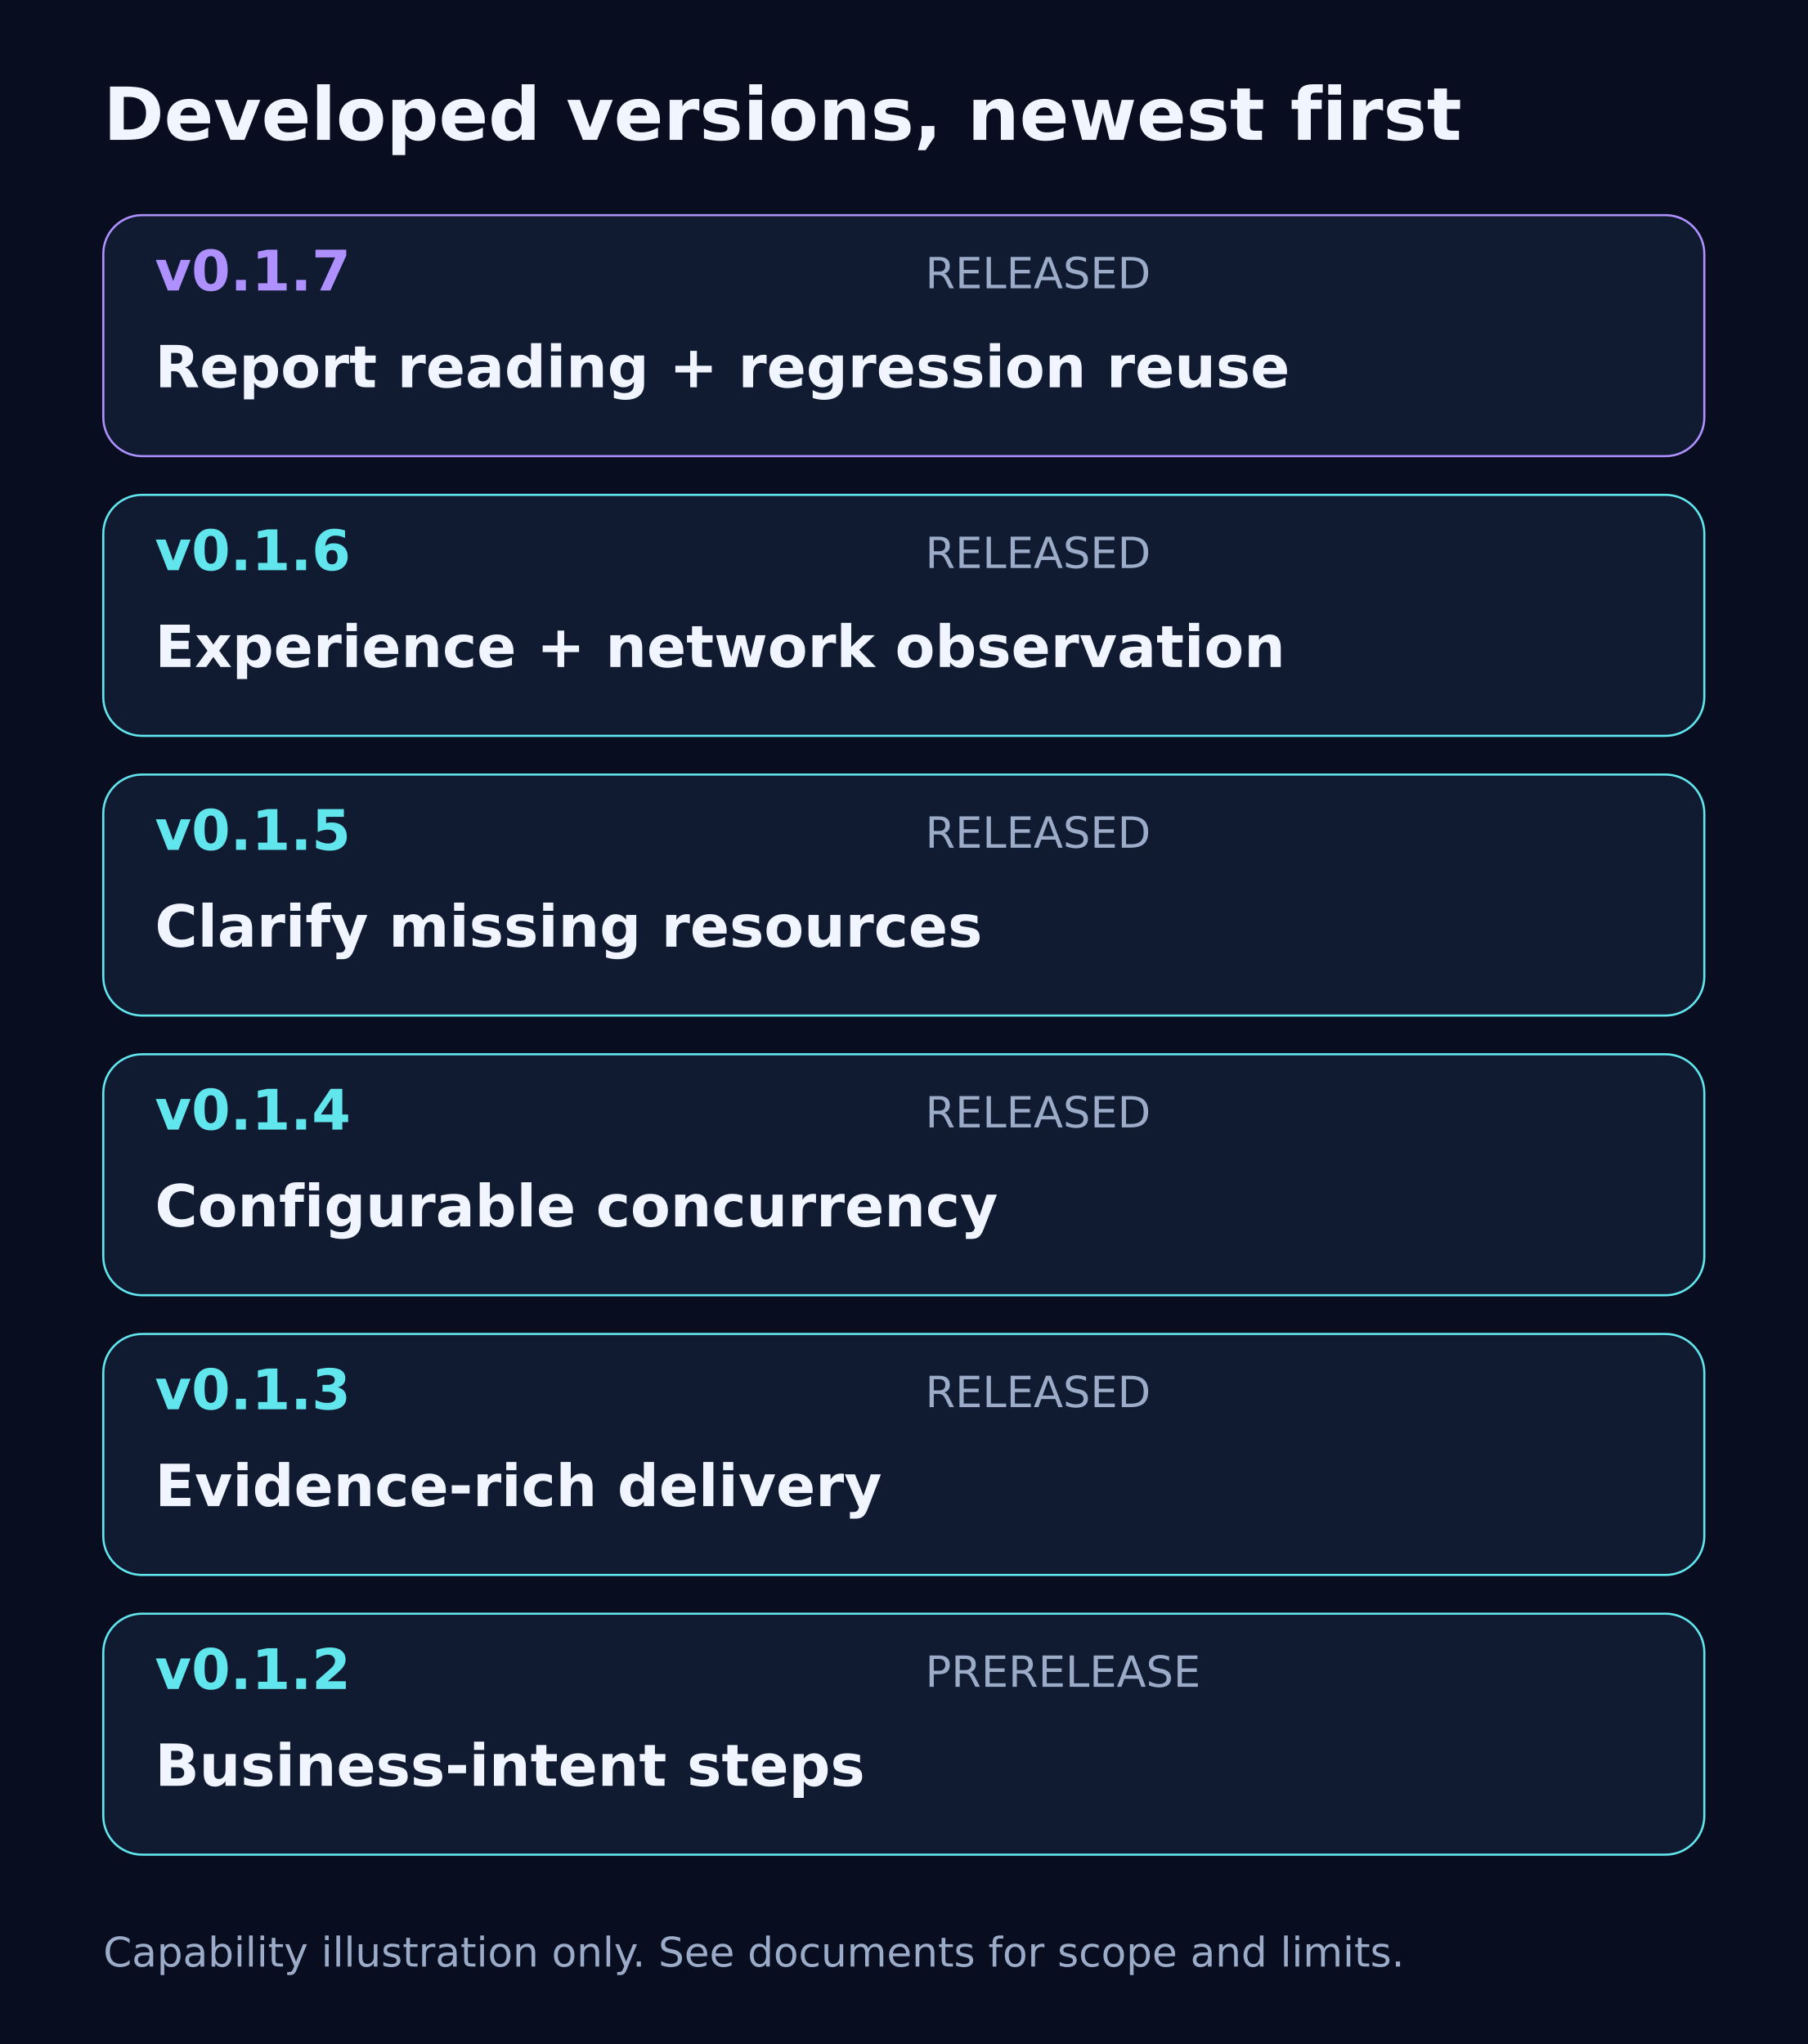
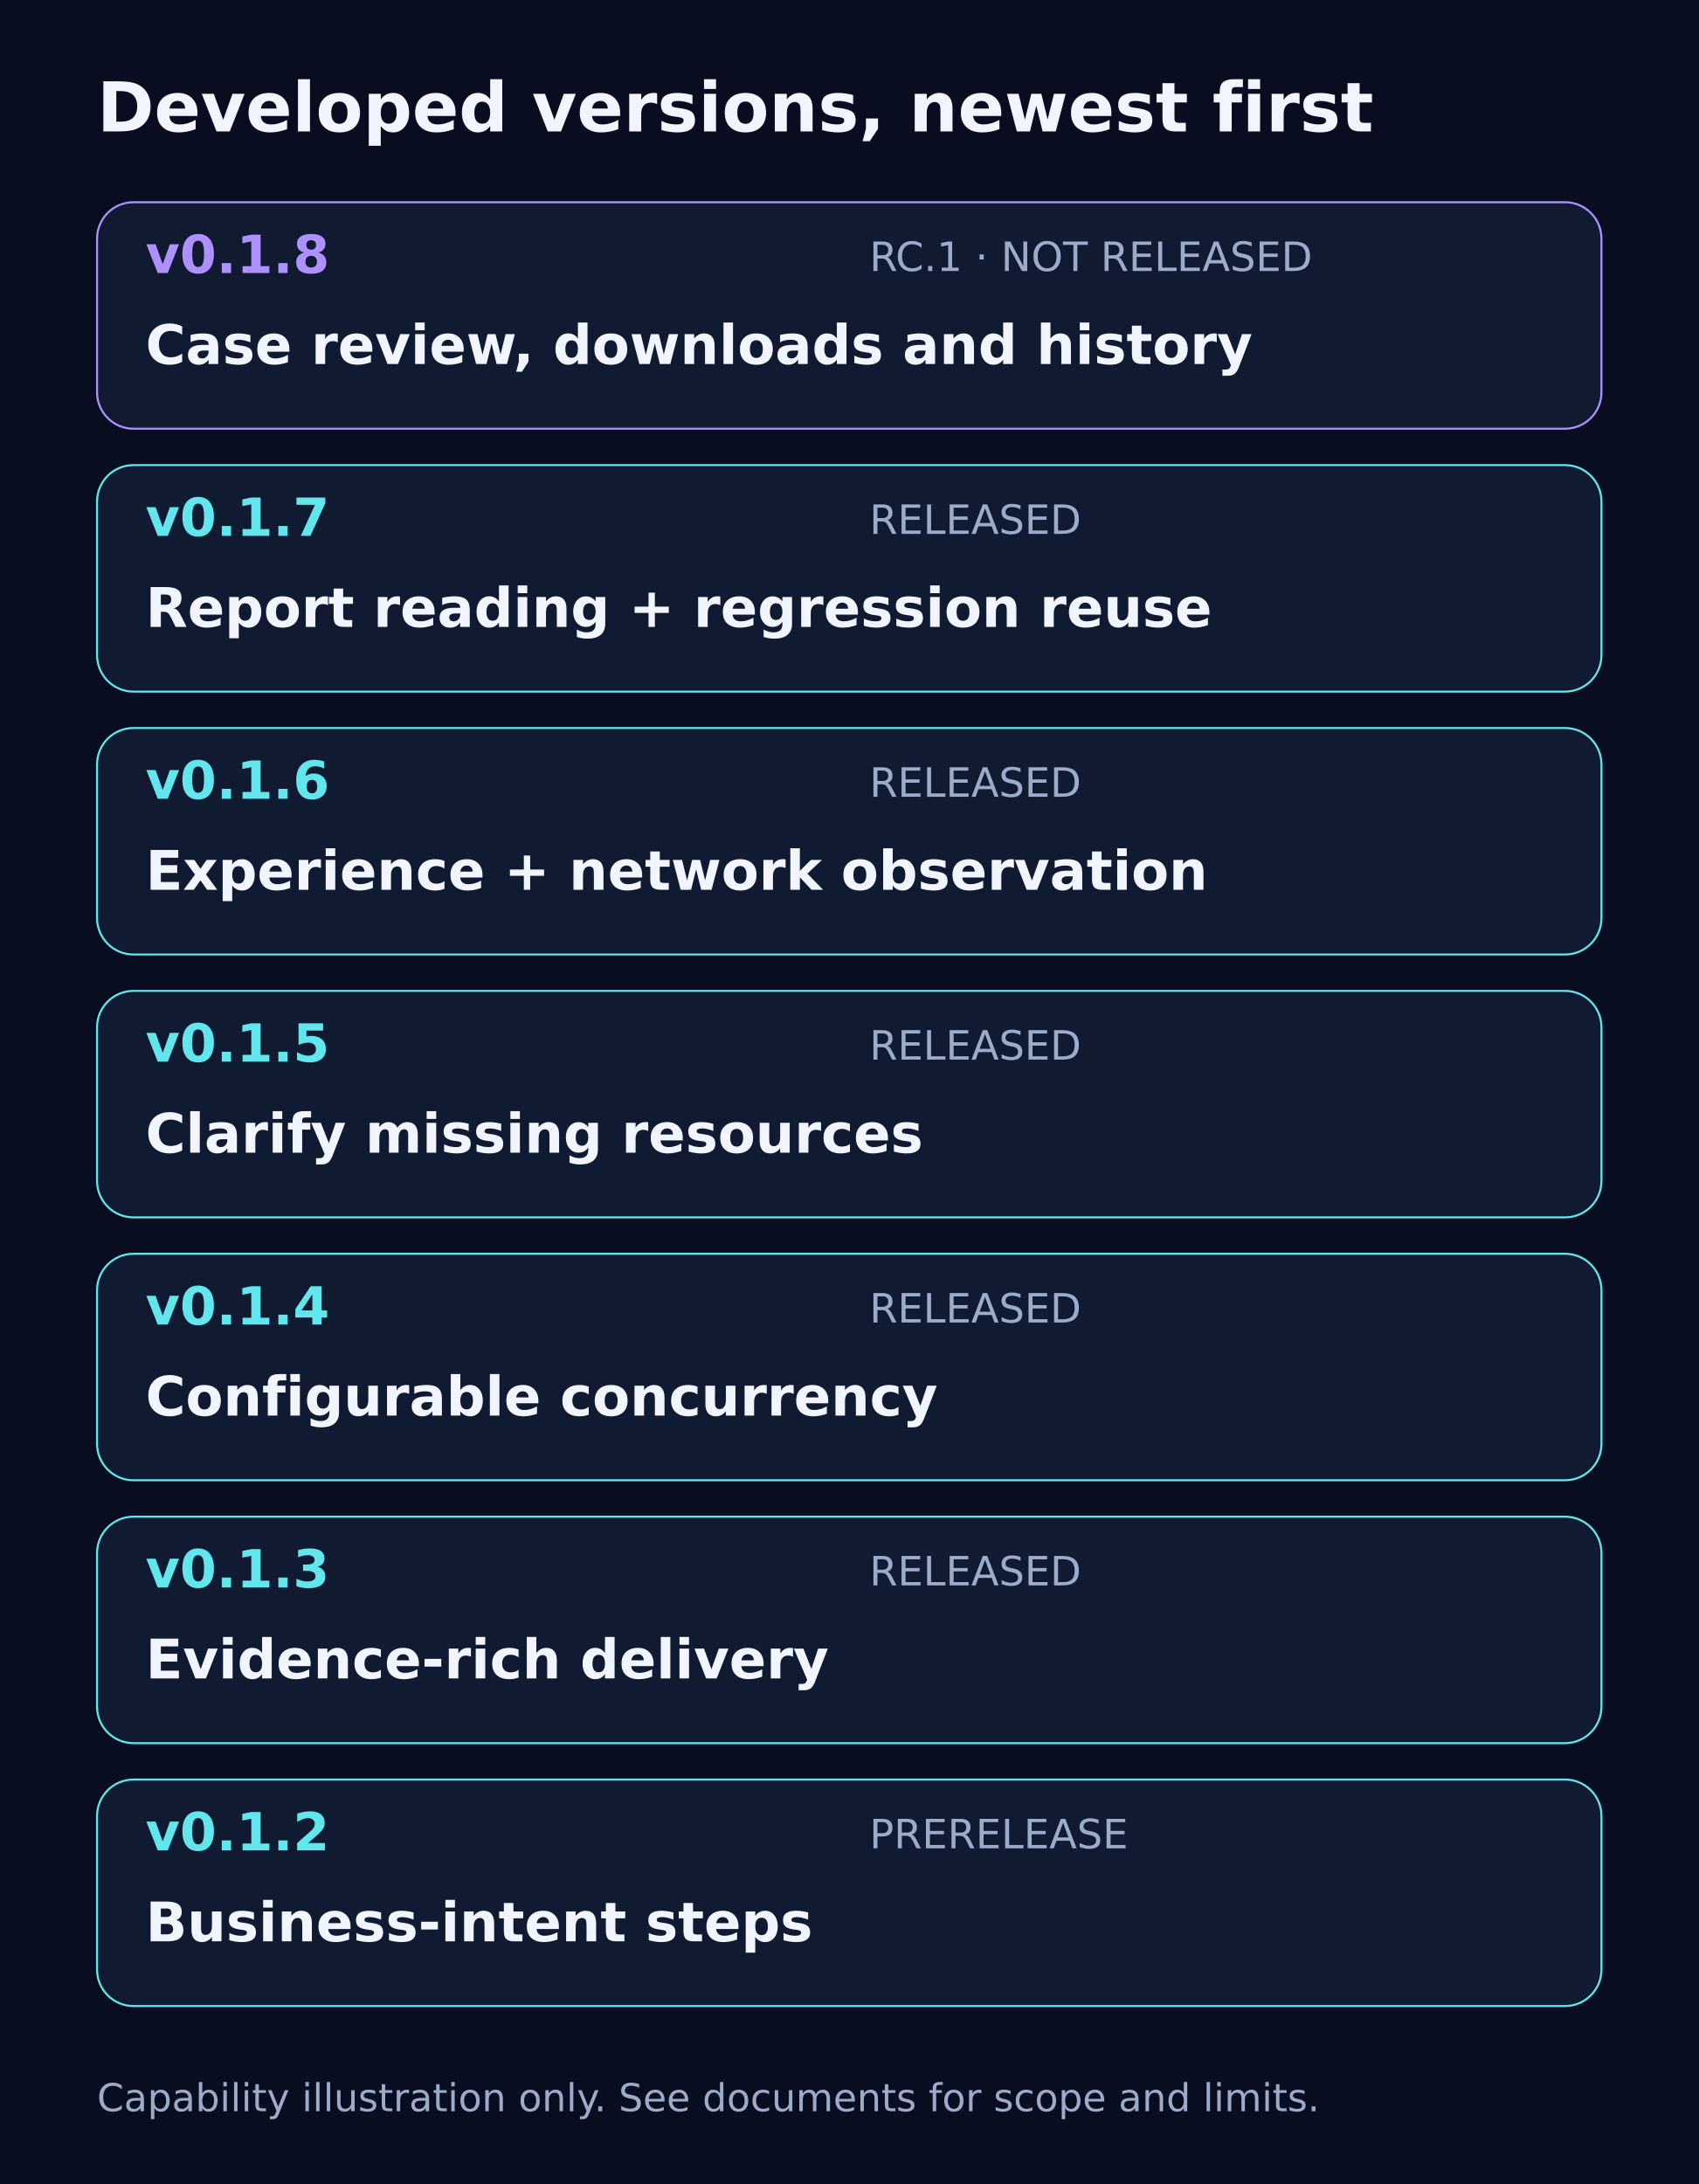
- <svg xmlns="http://www.w3.org/2000/svg" width="840" height="950" viewBox="0 0 840 950" role="img" aria-label="Version history — newest first">
+ <svg xmlns="http://www.w3.org/2000/svg" width="840" height="1080" viewBox="0 0 840 1080" role="img" aria-label="Version history — newest first">
  <defs>
    <linearGradient id="g">
      <stop stop-color="#61e6ed" />
      <stop offset="1" stop-color="#ae91ff" />
    </linearGradient>
    <marker id="arrow" markerWidth="8" markerHeight="8" refX="7" refY="4" orient="auto">
      <path d="M0,0 L8,4 L0,8" fill="#61e6ed" />
    </marker>
  </defs>
  <g font-family="DejaVu Sans, Noto Sans CJK SC, sans-serif">
-     <rect x="0" y="0" width="840" height="950" rx="0" fill="#080e20" stroke="#080e20" />
+     <rect x="0" y="0" width="840" height="1080" rx="0" fill="#080e20" stroke="#080e20" />
    <path d="M0,2 H840" stroke="url(#g)" stroke-width="4" />
    <text x="48" y="65" font-size="34" fill="#f1f5ff" font-weight="700">Developed versions, newest first</text>
    <rect x="48" y="100" width="744" height="112" rx="18" fill="#101b32" stroke="#ae91ff" />
-     <text x="72" y="135" font-size="26" fill="#ae91ff" font-weight="700">v0.1.7</text>
-     <text x="430" y="134" font-size="20" fill="#9cacc8" font-weight="400">RELEASED</text>
-     <text x="72" y="180" font-size="27" fill="#f1f5ff" font-weight="700">Report reading + regression reuse</text>
+     <text x="72" y="135" font-size="26" fill="#ae91ff" font-weight="700">v0.1.8</text>
+     <text x="430" y="134" font-size="20" fill="#9cacc8" font-weight="400">RC.1 · NOT RELEASED</text>
+     <text x="72" y="180" font-size="27" fill="#f1f5ff" font-weight="700">Case review, downloads and history</text>
    <rect x="48" y="230" width="744" height="112" rx="18" fill="#101b32" stroke="#61e6ed" />
-     <text x="72" y="265" font-size="26" fill="#61e6ed" font-weight="700">v0.1.6</text>
+     <text x="72" y="265" font-size="26" fill="#61e6ed" font-weight="700">v0.1.7</text>
    <text x="430" y="264" font-size="20" fill="#9cacc8" font-weight="400">RELEASED</text>
-     <text x="72" y="310" font-size="27" fill="#f1f5ff" font-weight="700">Experience + network observation</text>
+     <text x="72" y="310" font-size="27" fill="#f1f5ff" font-weight="700">Report reading + regression reuse</text>
    <rect x="48" y="360" width="744" height="112" rx="18" fill="#101b32" stroke="#61e6ed" />
-     <text x="72" y="395" font-size="26" fill="#61e6ed" font-weight="700">v0.1.5</text>
+     <text x="72" y="395" font-size="26" fill="#61e6ed" font-weight="700">v0.1.6</text>
    <text x="430" y="394" font-size="20" fill="#9cacc8" font-weight="400">RELEASED</text>
-     <text x="72" y="440" font-size="27" fill="#f1f5ff" font-weight="700">Clarify missing resources</text>
+     <text x="72" y="440" font-size="27" fill="#f1f5ff" font-weight="700">Experience + network observation</text>
    <rect x="48" y="490" width="744" height="112" rx="18" fill="#101b32" stroke="#61e6ed" />
-     <text x="72" y="525" font-size="26" fill="#61e6ed" font-weight="700">v0.1.4</text>
+     <text x="72" y="525" font-size="26" fill="#61e6ed" font-weight="700">v0.1.5</text>
    <text x="430" y="524" font-size="20" fill="#9cacc8" font-weight="400">RELEASED</text>
-     <text x="72" y="570" font-size="27" fill="#f1f5ff" font-weight="700">Configurable concurrency</text>
+     <text x="72" y="570" font-size="27" fill="#f1f5ff" font-weight="700">Clarify missing resources</text>
    <rect x="48" y="620" width="744" height="112" rx="18" fill="#101b32" stroke="#61e6ed" />
-     <text x="72" y="655" font-size="26" fill="#61e6ed" font-weight="700">v0.1.3</text>
+     <text x="72" y="655" font-size="26" fill="#61e6ed" font-weight="700">v0.1.4</text>
    <text x="430" y="654" font-size="20" fill="#9cacc8" font-weight="400">RELEASED</text>
-     <text x="72" y="700" font-size="27" fill="#f1f5ff" font-weight="700">Evidence-rich delivery</text>
+     <text x="72" y="700" font-size="27" fill="#f1f5ff" font-weight="700">Configurable concurrency</text>
    <rect x="48" y="750" width="744" height="112" rx="18" fill="#101b32" stroke="#61e6ed" />
-     <text x="72" y="785" font-size="26" fill="#61e6ed" font-weight="700">v0.1.2</text>
-     <text x="430" y="784" font-size="20" fill="#9cacc8" font-weight="400">PRERELEASE</text>
-     <text x="72" y="830" font-size="27" fill="#f1f5ff" font-weight="700">Business-intent steps</text>
-     <text x="48" y="914" font-size="19" fill="#9cacc8" font-weight="400">Capability illustration only. See documents for scope and limits.</text>
+     <text x="72" y="785" font-size="26" fill="#61e6ed" font-weight="700">v0.1.3</text>
+     <text x="430" y="784" font-size="20" fill="#9cacc8" font-weight="400">RELEASED</text>
+     <text x="72" y="830" font-size="27" fill="#f1f5ff" font-weight="700">Evidence-rich delivery</text>
+     <rect x="48" y="880" width="744" height="112" rx="18" fill="#101b32" stroke="#61e6ed" />
+     <text x="72" y="915" font-size="26" fill="#61e6ed" font-weight="700">v0.1.2</text>
+     <text x="430" y="914" font-size="20" fill="#9cacc8" font-weight="400">PRERELEASE</text>
+     <text x="72" y="960" font-size="27" fill="#f1f5ff" font-weight="700">Business-intent steps</text>
+     <text x="48" y="1044" font-size="19" fill="#9cacc8" font-weight="400">Capability illustration only. See documents for scope and limits.</text>
  </g>
</svg>
